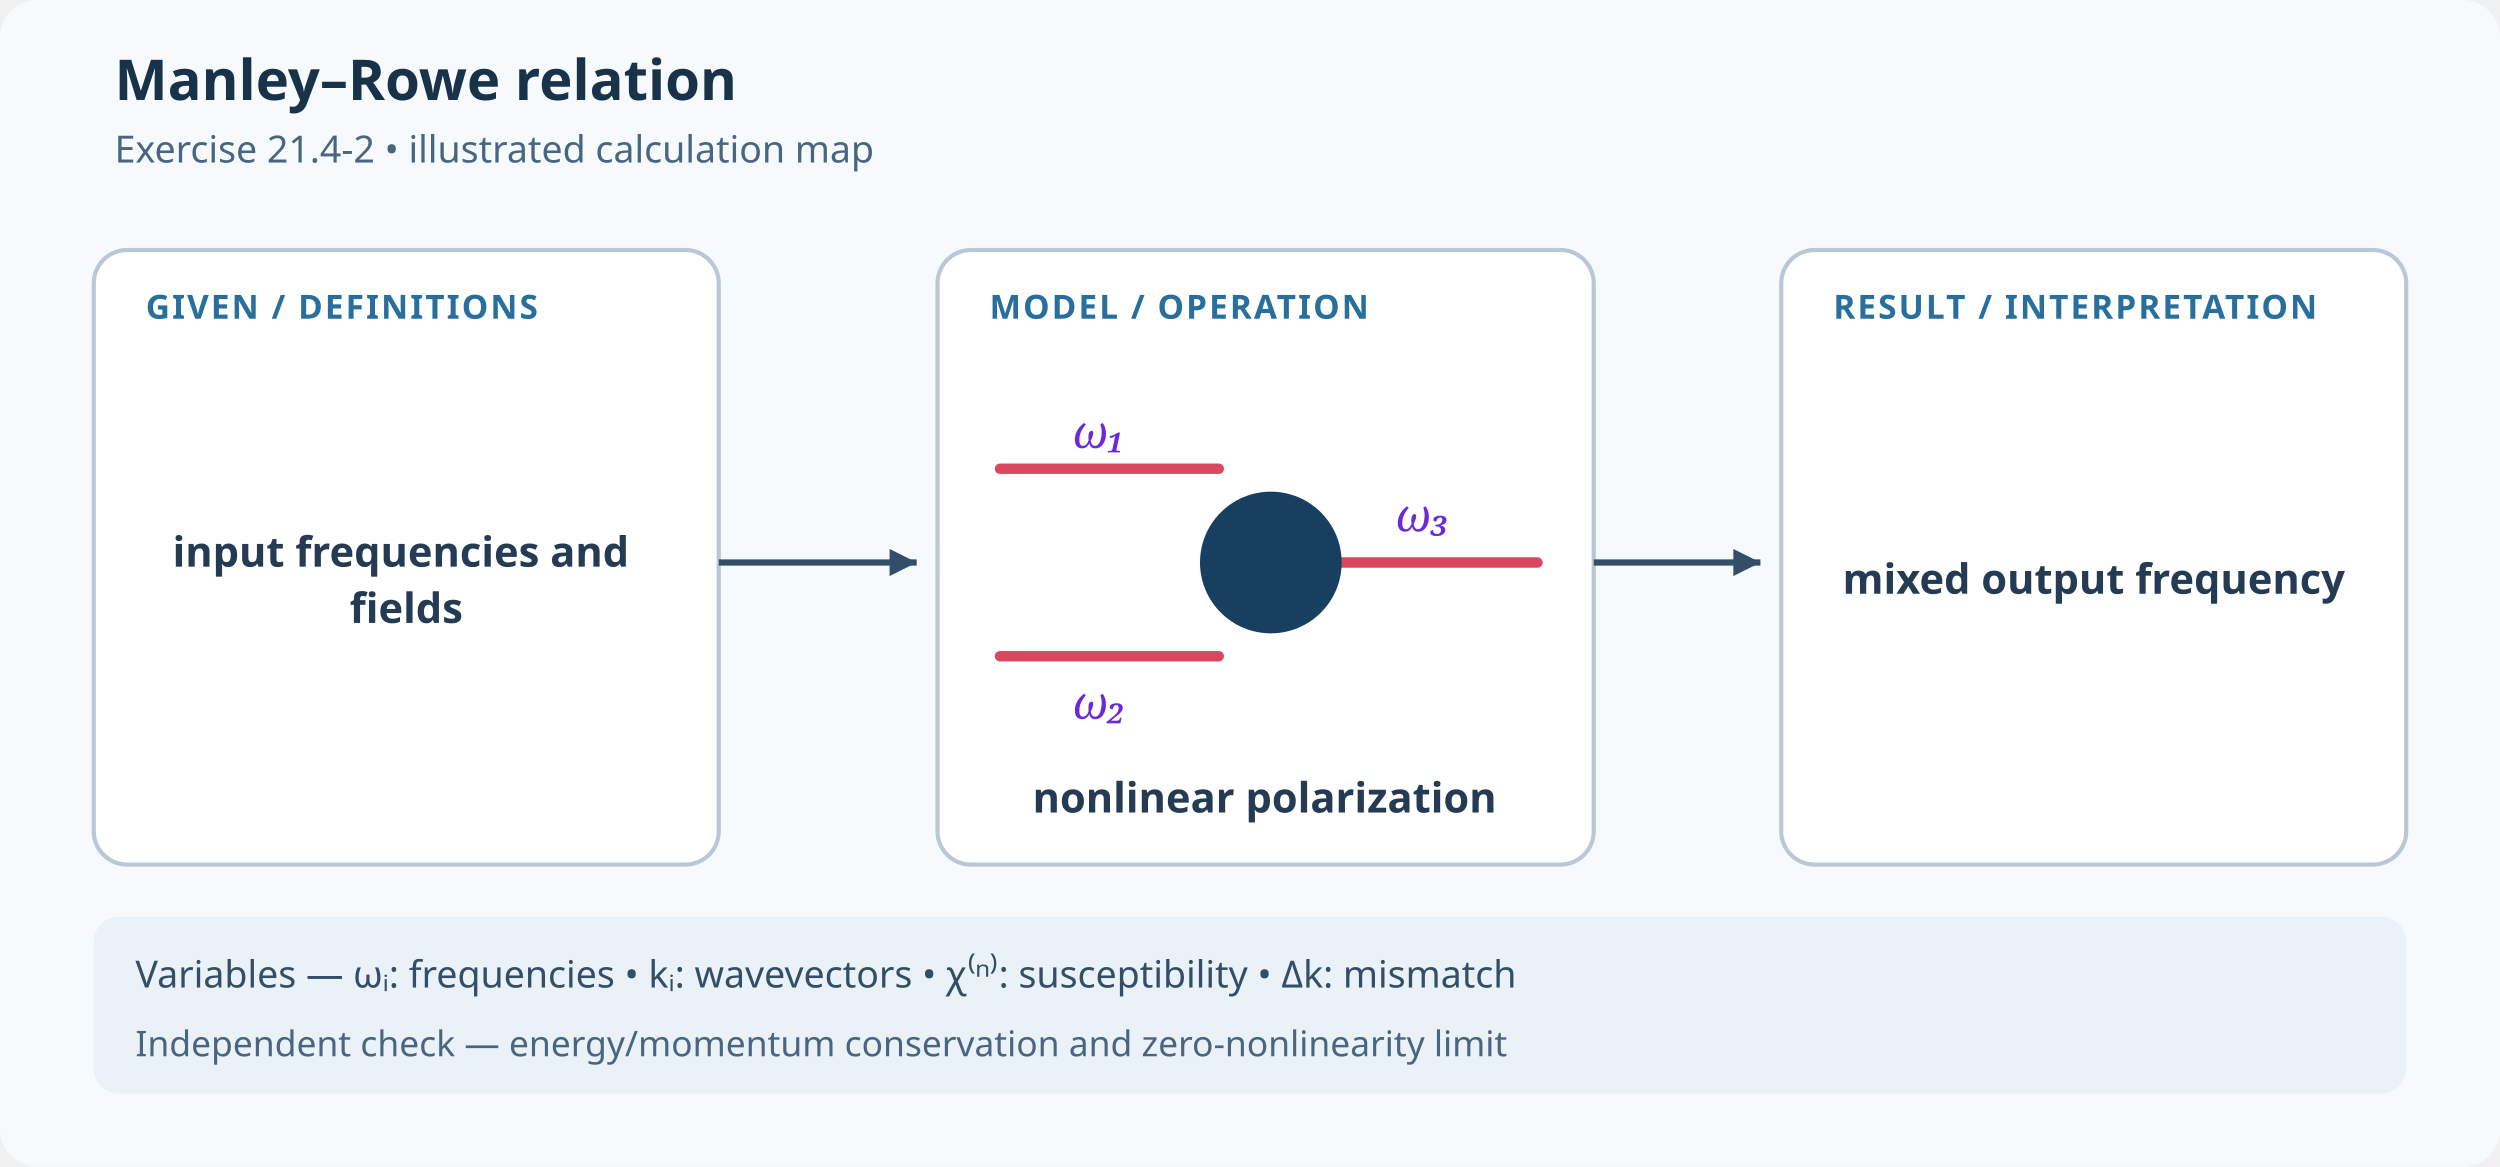
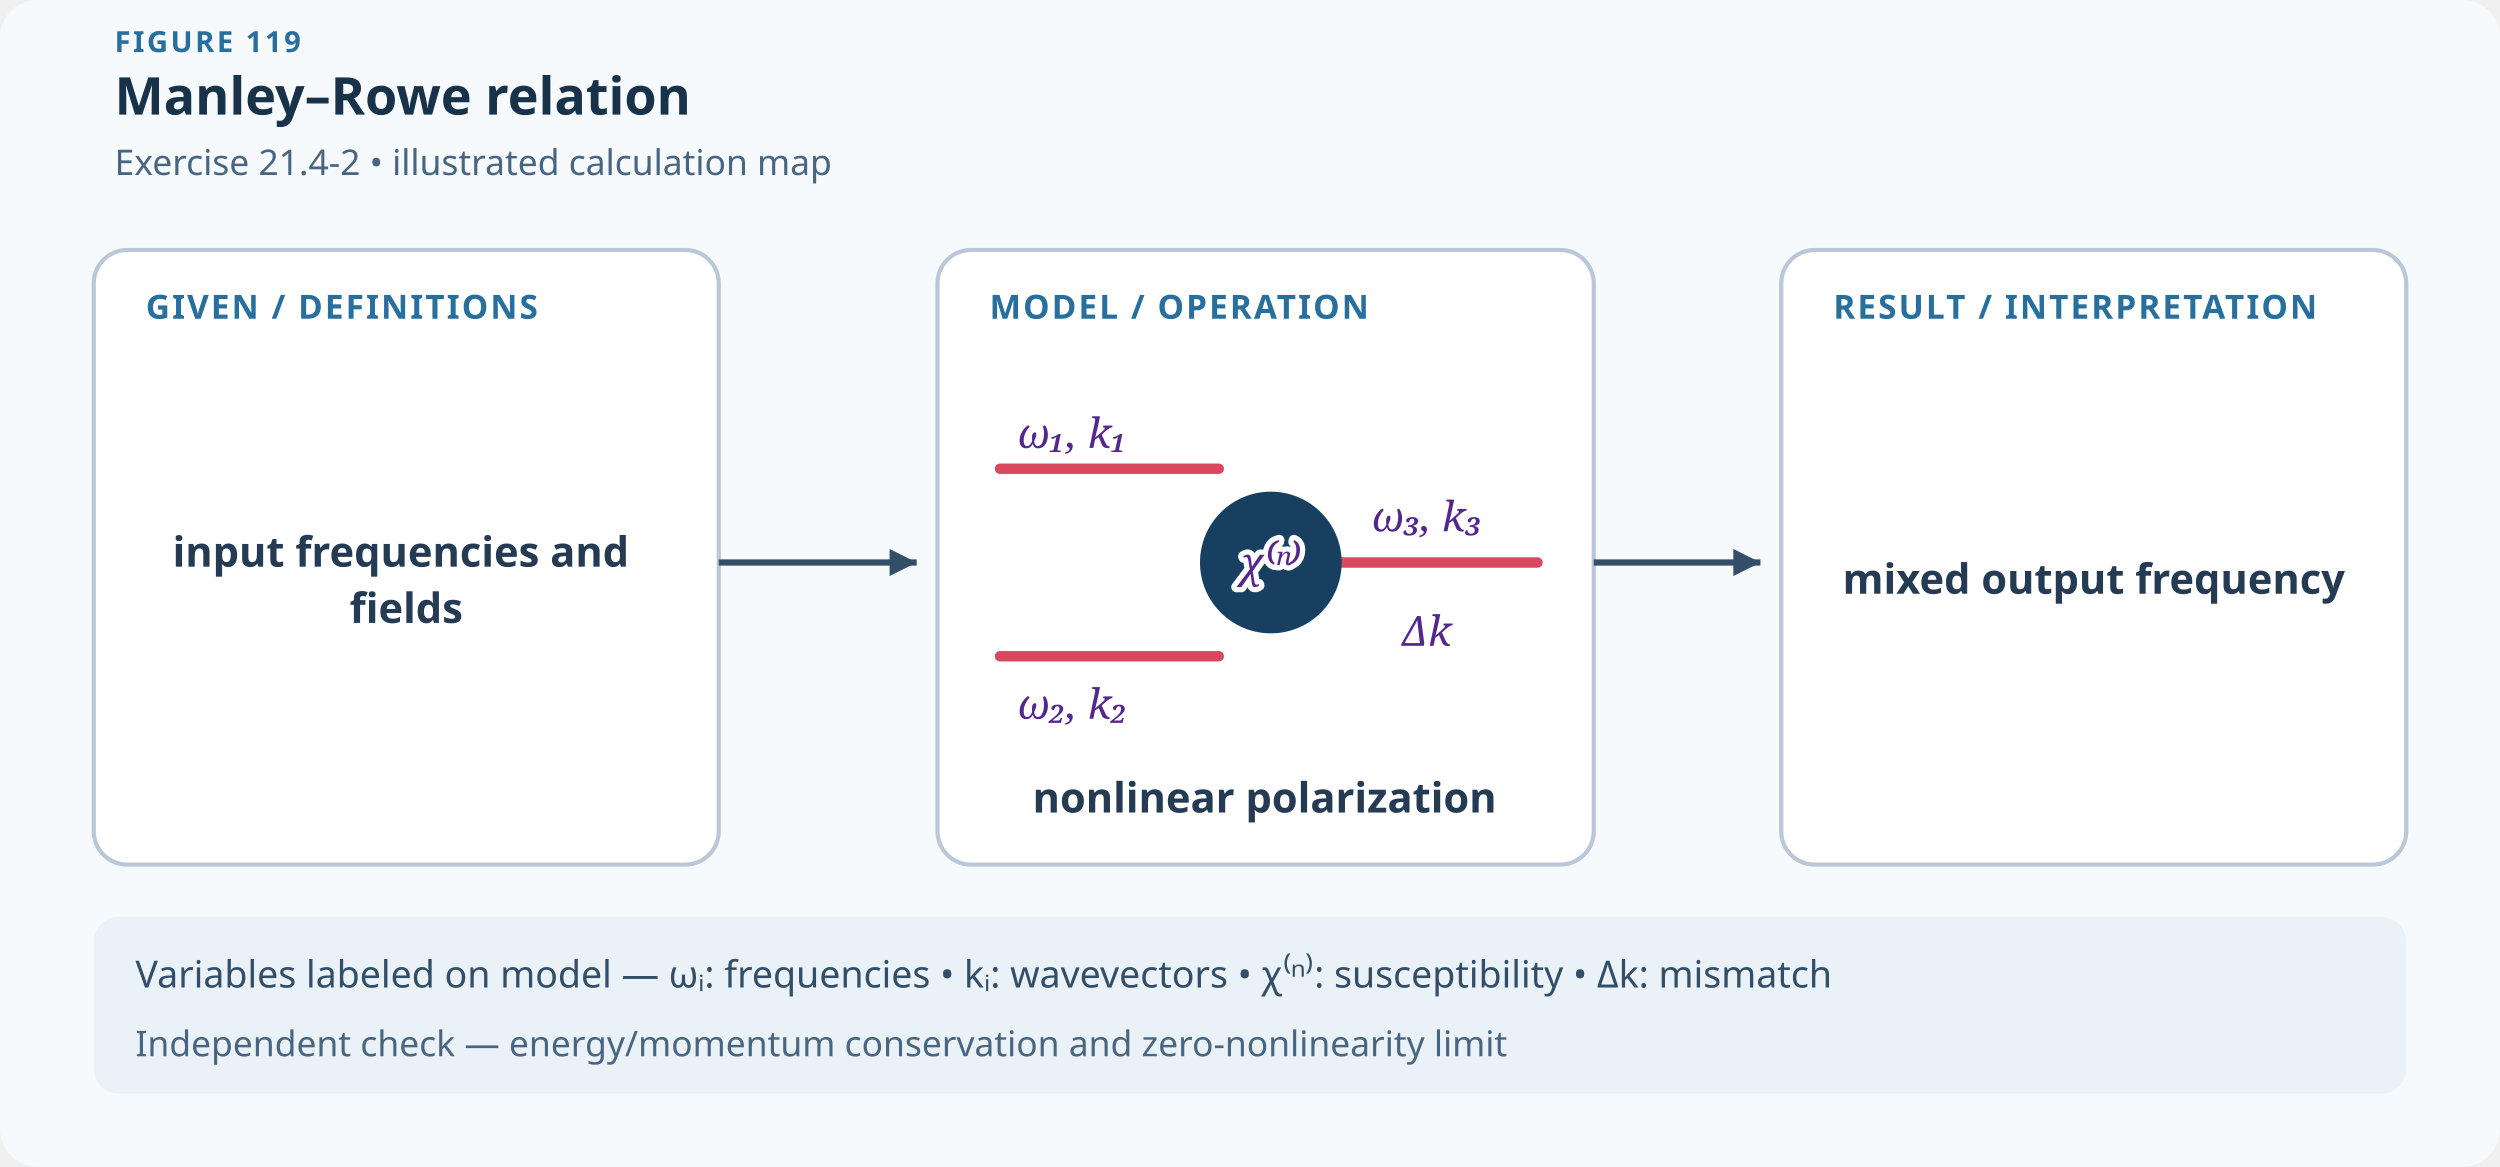
- <svg xmlns="http://www.w3.org/2000/svg" width="1200" height="560" viewBox="0 0 1200 560" role="img" aria-labelledby="title desc">
+ <svg xmlns="http://www.w3.org/2000/svg" width="1200" height="560" viewBox="0 0 1200 560" role="img" aria-labelledby="title desc" data-category="nonlinear" data-figure="119">
  <defs>
    <style>
-       .bg{fill:#f7fafc}.card{fill:#fff;stroke:#b9c7d6;stroke-width:2}.band{fill:#eaf2f8}.head{font:700 27px sans-serif;fill:#18324a}.sub{font:18px sans-serif;fill:#486581}.tag{font:700 16px sans-serif;fill:#286f9e;letter-spacing:1px}.label{font:700 20px sans-serif;fill:#243b53;text-anchor:middle}.legend{font:18px sans-serif;fill:#334e68}.check{font:17px sans-serif;fill:#486581}.accent{fill:none;stroke:#d9485f;stroke-width:5;stroke-linecap:round;stroke-linejoin:round}.accent2{fill:none;stroke:#8b5cf6;stroke-width:4;stroke-linecap:round;stroke-linejoin:round}.optic{fill:none;stroke:#286f9e;stroke-width:5}.thin{fill:none;stroke:#61788a;stroke-width:3}.axis{fill:none;stroke:#8295a5;stroke-width:2}.point{fill:#173f5f}.iconbox{fill:#edf7ff;stroke:#286f9e;stroke-width:3}.opticfill{fill:#286f9e}.layer1{fill:#d9ecff;stroke:#286f9e;stroke-width:2}.layer2{fill:#e7f7ee;stroke:#2b7a78;stroke-width:2}.icontext{font:italic 22px serif;fill:#6d28d9}.flow{stroke:#334e68;stroke-width:3;marker-end:url(#arrow)}
+       .bg{fill:#f7fafc}.card{fill:#fff;stroke:#b9c7d6;stroke-width:2}.band{fill:#eaf2f8}.figureid{font:700 14px sans-serif;fill:#286f9e;letter-spacing:1.2px}.head{font:700 25px sans-serif;fill:#18324a}.sub{font:17px sans-serif;fill:#486581}.tag{font:700 16px sans-serif;fill:#286f9e;letter-spacing:1px}.label{font:700 20px sans-serif;fill:#243b53;text-anchor:middle}.legend{font:18px sans-serif;fill:#334e68}.check{font:17px sans-serif;fill:#486581}.accent{fill:none;stroke:#d9485f;stroke-width:5;stroke-linecap:round;stroke-linejoin:round}.accent2{fill:none;stroke:#8b5cf6;stroke-width:4;stroke-linecap:round;stroke-linejoin:round}.optic{fill:none;stroke:#286f9e;stroke-width:5}.thin{fill:none;stroke:#61788a;stroke-width:3}.axis{fill:none;stroke:#8295a5;stroke-width:2}.point{fill:#173f5f}.iconbox{fill:#edf7ff;stroke:#286f9e;stroke-width:3}.opticfill{fill:#286f9e}.layer1{fill:#d9ecff;stroke:#286f9e;stroke-width:2}.layer2{fill:#e7f7ee;stroke:#2b7a78;stroke-width:2}.icontext{font:italic 22px serif;fill:#6d28d9}.var{font:italic 20px serif;fill:#54278f;text-anchor:middle;paint-order:stroke;stroke:#fff;stroke-width:5px;stroke-linejoin:round}.smallvar{font-size:17px}.callout{fill:none;stroke:#54278f;stroke-width:2}.tick{fill:none;stroke:#54278f;stroke-width:2}.flow{stroke:#334e68;stroke-width:3;marker-end:url(#arrow)}
    </style>
    <marker id="arrow" markerUnits="userSpaceOnUse" markerWidth="13" markerHeight="13" refX="13" refY="6.5" orient="auto">
      <path d="M0,0 L13,6.5 L0,13 Z" fill="#334e68" />
    </marker>
  </defs>
  <rect class="bg" width="1200" height="560" rx="18" />
-   <text class="head" x="55" y="48">Manley–Rowe relation</text>
-   <text class="sub" x="55" y="78">Exercise 21.4-2 • illustrated calculation map</text>
+   <text class="figureid" x="55" y="25">FIGURE 119</text>
+   <text class="head" x="55" y="55">Manley–Rowe relation</text>
+   <text class="sub" x="55" y="84">Exercise 21.4-2 • illustrated calculation map</text>
  <rect class="card" x="45" y="120" width="300" height="295" rx="16" />
  <rect class="card" x="450" y="120" width="315" height="295" rx="16" />
  <rect class="card" x="855" y="120" width="300" height="295" rx="16" />
  <text class="tag" x="70" y="153">GIVEN / DEFINITIONS</text>
  <text class="tag" x="475" y="153">MODEL / OPERATION</text>
  <text class="tag" x="880" y="153">RESULT / INTERPRETATION</text>
  <text class="label" x="195">
    <tspan x="195" y="272">input frequencies and</tspan>
    <tspan x="195" y="299">fields</tspan>
  </text>
  <text class="label" x="607">
    <tspan x="607" y="390">nonlinear polarization</tspan>
  </text>
  <text class="label" x="1005">
    <tspan x="1005" y="285">mixed output frequency</tspan>
  </text>
  <line class="flow" x1="345" y1="270" x2="440" y2="270" />
  <line class="flow" x1="765" y1="270" x2="845" y2="270" />
  <path class="accent" d="M480 225 H585 M480 315 H585 M635 270 H738" />
  <circle class="point" cx="610" cy="270" r="34" />
-   <text class="icontext" x="515" y="215">ω₁</text>
-   <text class="icontext" x="515" y="345">ω₂</text>
-   <text class="icontext" x="670" y="255">ω₃</text>
+   <g id="variable-labels">
+     <text class="var" x="515" y="215">ω₁, k₁</text>
+     <text class="var" x="515" y="345">ω₂, k₂</text>
+     <text class="var" x="685" y="255">ω₃, k₃</text>
+     <text class="var" x="610" y="277">χ⁽ⁿ⁾</text>
+     <text class="var" x="685" y="310">Δk</text>
+   </g>
  <rect class="band" x="45" y="440" width="1110" height="85" rx="12" />
-   <text class="legend" x="65" y="474">Variables — ωᵢ: frequencies • kᵢ: wavevectors • χ⁽ⁿ⁾: susceptibility • Δk: mismatch</text>
+   <text class="legend" x="65" y="474">Variables labeled on model — ωᵢ: frequencies • kᵢ: wavevectors • χ⁽ⁿ⁾: susceptibility • Δk: mismatch</text>
  <text class="check" x="65" y="507">Independent check — energy/momentum conservation and zero-nonlinearity limit</text>
</svg>
